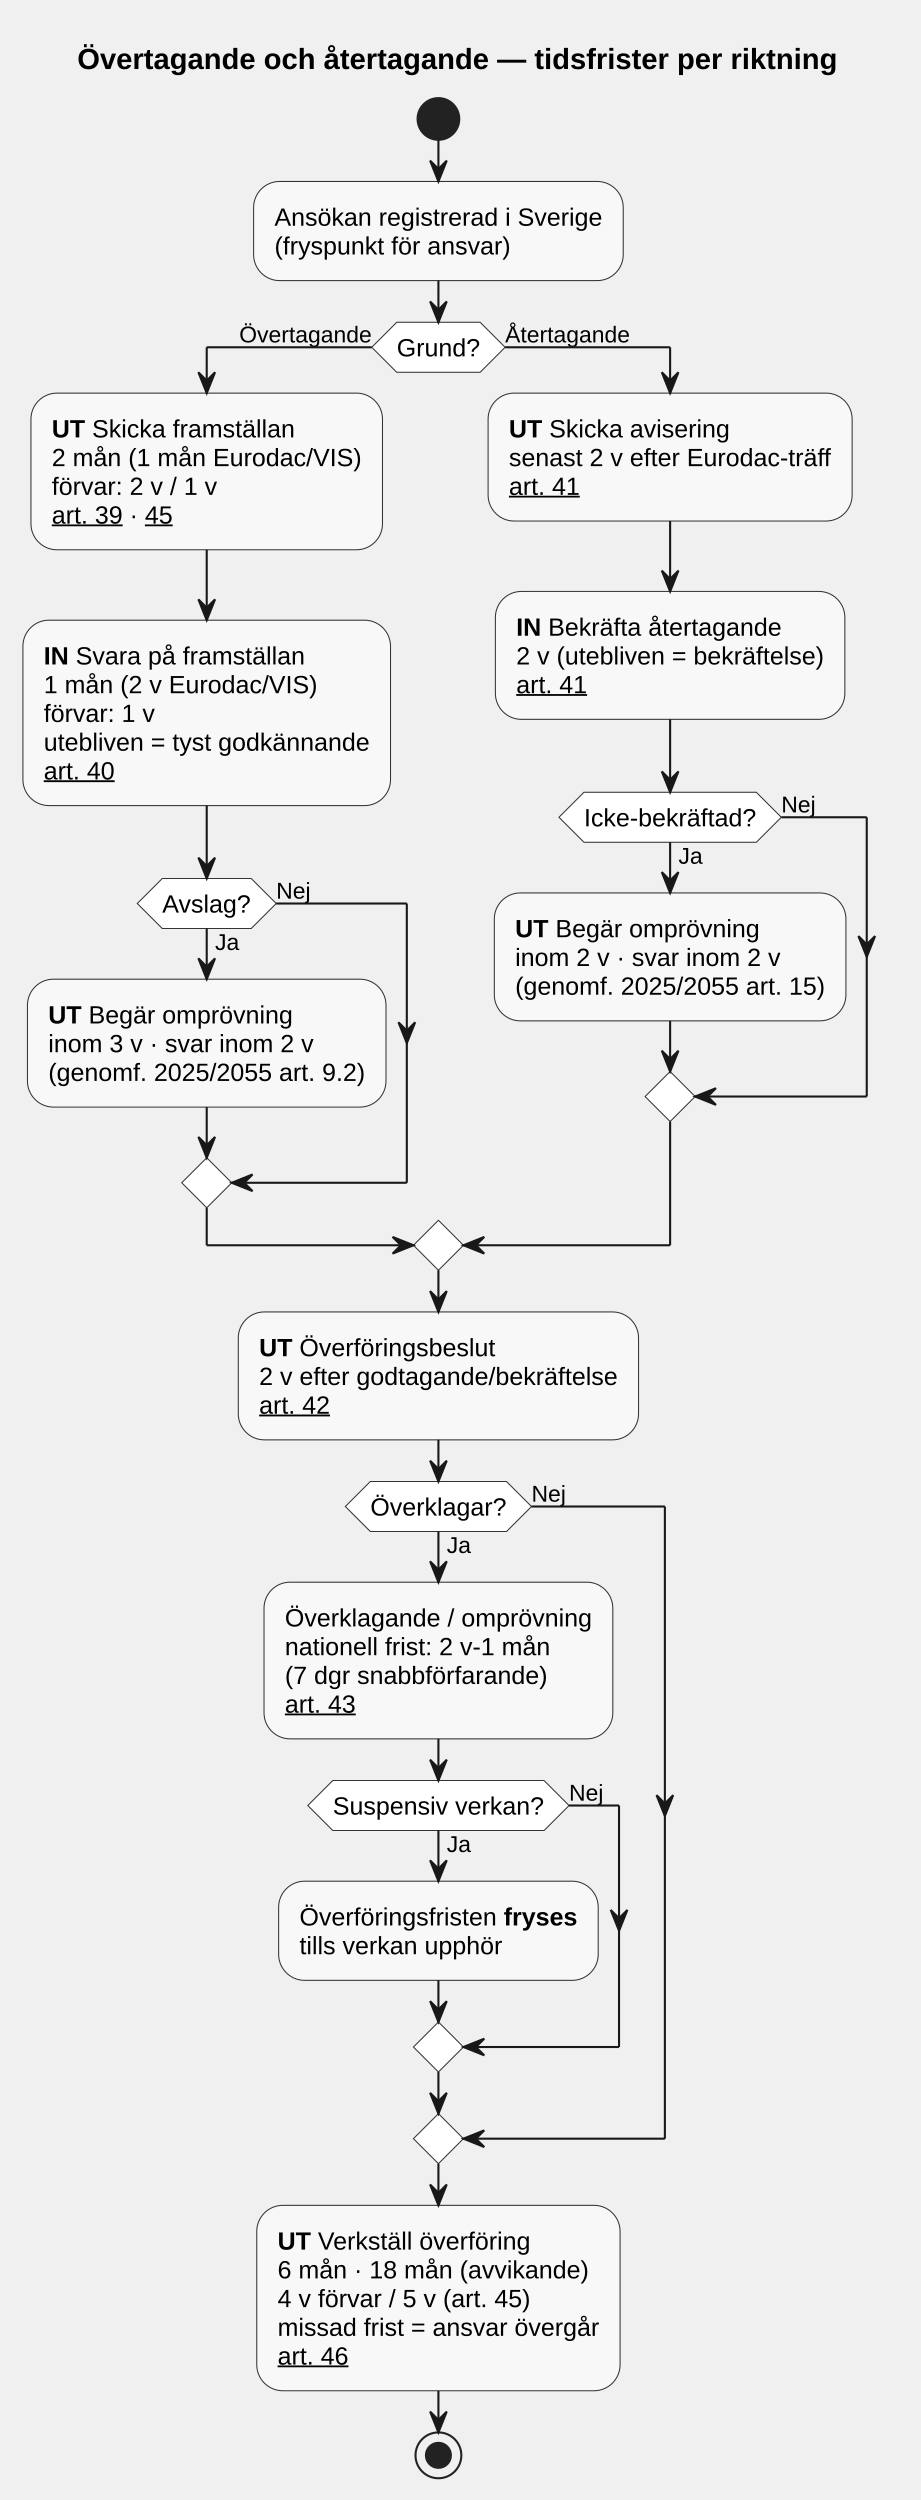
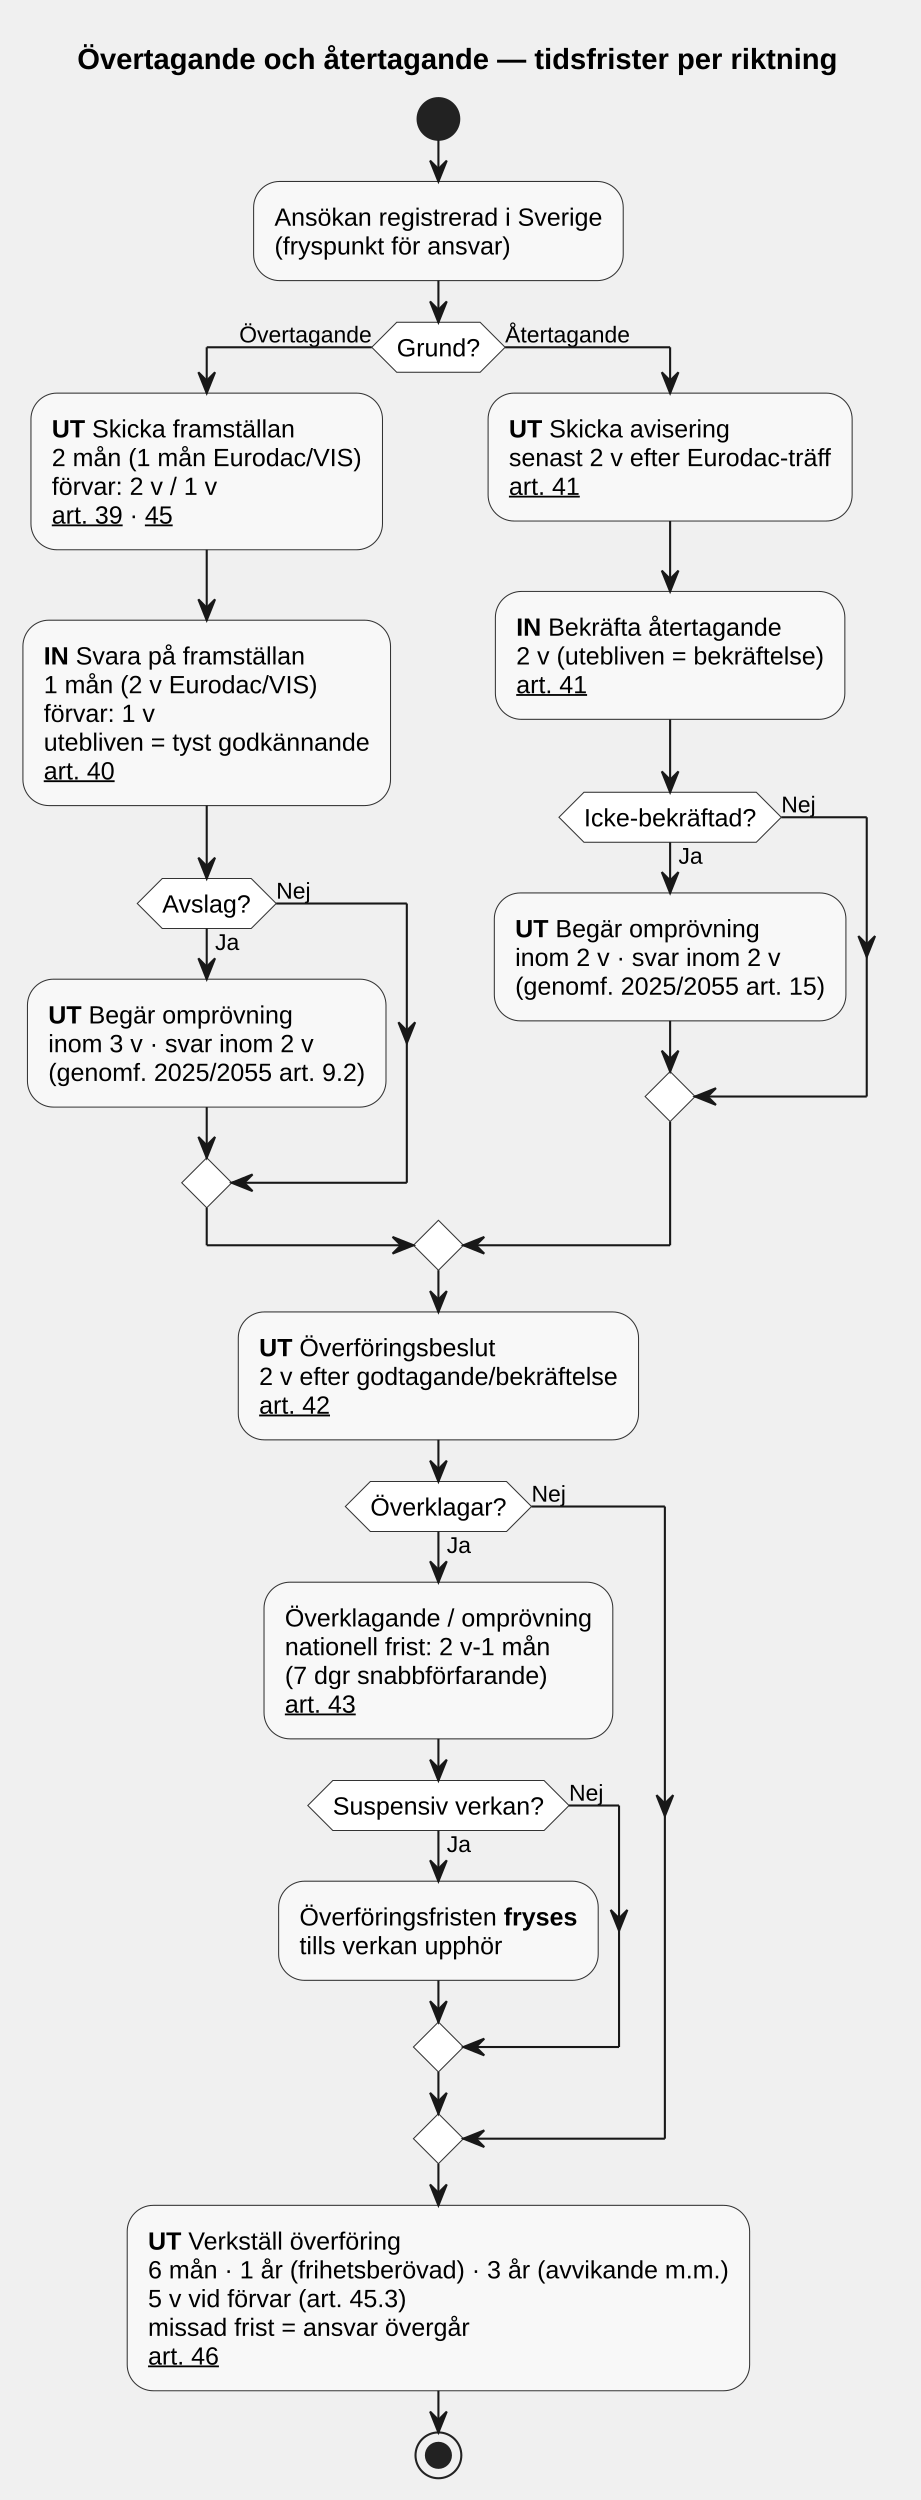
<svg xmlns="http://www.w3.org/2000/svg" xmlns:xlink="http://www.w3.org/1999/xlink" contentStyleType="text/css" data-diagram-type="ACTIVITY" height="1200px" preserveAspectRatio="none" style="width:442px;height:1200px;background:#FFFFFF;" version="1.1" viewBox="0 0 442 1200" width="442px" zoomAndPan="magnify">
  <defs />
  <g>
    <g class="title" data-source-line="17">
      <text fill="#000000" font-family="Arial" font-size="14" font-weight="bold" lengthAdjust="spacing" textLength="364.861" x="37.088" y="33.132">Övertagande och återtagande — tidsfrister per riktning</text>
    </g>
    <ellipse cx="210.441" cy="57.099" fill="#222222" rx="10" ry="10" style="stroke:#222222;stroke-width:1;" />
    <rect fill="#F8F8F8" height="47.598" rx="12.5" ry="12.5" style="stroke:#333333;stroke-width:0.5;" width="177.412" x="121.735" y="87.099" />
    <text fill="#000000" font-family="Arial" font-size="12" lengthAdjust="spacing" textLength="157.412" x="131.735" y="108.355">Ansökan registrerad i Sverige</text>
    <text fill="#000000" font-family="Arial" font-size="12" lengthAdjust="spacing" textLength="113.367" x="131.735" y="122.153">(fryspunkt för ansvar)</text>
    <polygon fill="#FFFFFF" points="190.428,154.696,230.454,154.696,242.454,166.696,230.454,178.696,190.428,178.696,178.428,166.696,190.428,154.696" style="stroke:#333333;stroke-width:0.5;" />
    <text fill="#000000" font-family="Arial" font-size="12" lengthAdjust="spacing" textLength="40.025" x="190.428" y="171.053">Grund?</text>
    <text fill="#000000" font-family="Arial" font-size="11" lengthAdjust="spacing" textLength="63.599" x="114.829" y="164.365">Övertagande</text>
    <text fill="#000000" font-family="Arial" font-size="11" lengthAdjust="spacing" textLength="59.936" x="242.454" y="164.365">Återtagande</text>
    <rect fill="#F8F8F8" height="75.195" rx="12.5" ry="12.5" style="stroke:#333333;stroke-width:0.5;" width="168.734" x="14.858" y="188.696" />
    <text fill="#000000" font-family="Arial" font-size="12" font-weight="bold" lengthAdjust="spacing" textLength="15.996" x="24.858" y="209.952">UT</text>
    <text fill="#000000" font-family="Arial" font-size="12" lengthAdjust="spacing" textLength="97.365" x="44.188" y="209.952">Skicka framställan</text>
    <text fill="#000000" font-family="Arial" font-size="12" lengthAdjust="spacing" textLength="148.734" x="24.858" y="223.751">2 mån (1 mån Eurodac/VIS)</text>
    <text fill="#000000" font-family="Arial" font-size="12" lengthAdjust="spacing" textLength="79.359" x="24.858" y="237.55">förvar: 2 v / 1 v</text>
    <a href="../articles/ammr-039.md" target="_top" title="../articles/ammr-039.md" xlink:actuate="onRequest" xlink:href="../articles/ammr-039.md" xlink:show="new" xlink:title="../articles/ammr-039.md" xlink:type="simple">
      <text fill="#000000" font-family="Arial" font-size="12" lengthAdjust="spacing" text-decoration="underline" textLength="34.02" x="24.858" y="251.349">art. 39</text>
    </a>
    <text fill="#000000" font-family="Arial" font-size="12" lengthAdjust="spacing" textLength="3.996" x="62.212" y="251.349">·</text>
    <a href="../articles/ammr-045.md" target="_top" title="../articles/ammr-045.md" xlink:actuate="onRequest" xlink:href="../articles/ammr-045.md" xlink:show="new" xlink:title="../articles/ammr-045.md" xlink:type="simple">
      <text fill="#000000" font-family="Arial" font-size="12" lengthAdjust="spacing" text-decoration="underline" textLength="13.348" x="69.542" y="251.349">45</text>
    </a>
    <rect fill="#F8F8F8" height="88.994" rx="12.5" ry="12.5" style="stroke:#333333;stroke-width:0.5;" width="176.451" x="11" y="297.69" />
    <text fill="#000000" font-family="Arial" font-size="12" font-weight="bold" lengthAdjust="spacing" textLength="12" x="21" y="318.946">IN</text>
    <text fill="#000000" font-family="Arial" font-size="12" lengthAdjust="spacing" textLength="110.051" x="36.334" y="318.946">Svara på framställan</text>
    <text fill="#000000" font-family="Arial" font-size="12" lengthAdjust="spacing" textLength="131.391" x="21" y="332.745">1 mån (2 v Eurodac/VIS)</text>
    <text fill="#000000" font-family="Arial" font-size="12" lengthAdjust="spacing" textLength="53.35" x="21" y="346.544">förvar: 1 v</text>
    <text fill="#000000" font-family="Arial" font-size="12" lengthAdjust="spacing" textLength="156.451" x="21" y="360.343">utebliven = tyst godkännande</text>
    <a href="../articles/ammr-040.md" target="_top" title="../articles/ammr-040.md" xlink:actuate="onRequest" xlink:href="../articles/ammr-040.md" xlink:show="new" xlink:title="../articles/ammr-040.md" xlink:type="simple">
      <text fill="#000000" font-family="Arial" font-size="12" lengthAdjust="spacing" text-decoration="underline" textLength="34.02" x="21" y="374.142">art. 40</text>
    </a>
    <rect fill="#F8F8F8" height="61.397" rx="12.5" ry="12.5" style="stroke:#333333;stroke-width:0.5;" width="172.098" x="13.177" y="470.009" />
    <text fill="#000000" font-family="Arial" font-size="12" font-weight="bold" lengthAdjust="spacing" textLength="15.996" x="23.177" y="491.265">UT</text>
    <text fill="#000000" font-family="Arial" font-size="12" lengthAdjust="spacing" textLength="98.057" x="42.507" y="491.265">Begär omprövning</text>
    <text fill="#000000" font-family="Arial" font-size="12" lengthAdjust="spacing" textLength="127.371" x="23.177" y="505.064">inom 3 v · svar inom 2 v</text>
    <text fill="#000000" font-family="Arial" font-size="12" lengthAdjust="spacing" textLength="152.098" x="23.177" y="518.862">(genomf. 2025/2055 art. 9.2)</text>
    <polygon fill="#FFFFFF" points="77.88,421.685,120.571,421.685,132.571,433.685,120.571,445.685,77.88,445.685,65.88,433.685,77.88,421.685" style="stroke:#333333;stroke-width:0.5;" />
    <text fill="#000000" font-family="Arial" font-size="11" lengthAdjust="spacing" textLength="11.618" x="103.226" y="456.002">Ja</text>
    <text fill="#000000" font-family="Arial" font-size="12" lengthAdjust="spacing" textLength="42.691" x="77.88" y="438.041">Avslag?</text>
    <text fill="#000000" font-family="Arial" font-size="11" lengthAdjust="spacing" textLength="16.505" x="132.571" y="431.353">Nej</text>
    <polygon fill="#FFFFFF" points="99.226,555.73,111.226,567.73,99.226,579.73,87.226,567.73,99.226,555.73" style="stroke:#333333;stroke-width:0.5;" />
    <rect fill="#F8F8F8" height="61.397" rx="12.5" ry="12.5" style="stroke:#333333;stroke-width:0.5;" width="174.74" x="234.286" y="188.696" />
    <text fill="#000000" font-family="Arial" font-size="12" font-weight="bold" lengthAdjust="spacing" textLength="15.996" x="244.286" y="209.952">UT</text>
    <text fill="#000000" font-family="Arial" font-size="12" lengthAdjust="spacing" textLength="86.701" x="263.616" y="209.952">Skicka avisering</text>
    <text fill="#000000" font-family="Arial" font-size="12" lengthAdjust="spacing" textLength="154.74" x="244.286" y="223.751">senast 2 v efter Eurodac-träff</text>
    <a href="../articles/ammr-041.md" target="_top" title="../articles/ammr-041.md" xlink:actuate="onRequest" xlink:href="../articles/ammr-041.md" xlink:show="new" xlink:title="../articles/ammr-041.md" xlink:type="simple">
      <text fill="#000000" font-family="Arial" font-size="12" lengthAdjust="spacing" text-decoration="underline" textLength="34.02" x="244.286" y="237.55">art. 41</text>
    </a>
    <rect fill="#F8F8F8" height="61.397" rx="12.5" ry="12.5" style="stroke:#333333;stroke-width:0.5;" width="167.744" x="237.784" y="283.892" />
    <text fill="#000000" font-family="Arial" font-size="12" font-weight="bold" lengthAdjust="spacing" textLength="12" x="247.784" y="305.147">IN</text>
    <text fill="#000000" font-family="Arial" font-size="12" lengthAdjust="spacing" textLength="112.078" x="263.118" y="305.147">Bekräfta återtagande</text>
    <text fill="#000000" font-family="Arial" font-size="12" lengthAdjust="spacing" textLength="147.744" x="247.784" y="318.946">2 v (utebliven = bekräftelse)</text>
    <a href="../articles/ammr-041.md" target="_top" title="../articles/ammr-041.md" xlink:actuate="onRequest" xlink:href="../articles/ammr-041.md" xlink:show="new" xlink:title="../articles/ammr-041.md" xlink:type="simple">
      <text fill="#000000" font-family="Arial" font-size="12" lengthAdjust="spacing" text-decoration="underline" textLength="34.02" x="247.784" y="332.745">art. 41</text>
    </a>
    <rect fill="#F8F8F8" height="61.397" rx="12.5" ry="12.5" style="stroke:#333333;stroke-width:0.5;" width="168.764" x="237.274" y="428.613" />
    <text fill="#000000" font-family="Arial" font-size="12" font-weight="bold" lengthAdjust="spacing" textLength="15.996" x="247.274" y="449.868">UT</text>
    <text fill="#000000" font-family="Arial" font-size="12" lengthAdjust="spacing" textLength="98.057" x="266.604" y="449.868">Begär omprövning</text>
    <text fill="#000000" font-family="Arial" font-size="12" lengthAdjust="spacing" textLength="127.371" x="247.274" y="463.667">inom 2 v · svar inom 2 v</text>
    <text fill="#000000" font-family="Arial" font-size="12" lengthAdjust="spacing" textLength="148.764" x="247.274" y="477.466">(genomf. 2025/2055 art. 15)</text>
    <polygon fill="#FFFFFF" points="280.301,380.288,363.012,380.288,375.012,392.288,363.012,404.288,280.301,404.288,268.301,392.288,280.301,380.288" style="stroke:#333333;stroke-width:0.5;" />
    <text fill="#000000" font-family="Arial" font-size="11" lengthAdjust="spacing" textLength="11.618" x="325.656" y="414.606">Ja</text>
    <text fill="#000000" font-family="Arial" font-size="12" lengthAdjust="spacing" textLength="82.711" x="280.301" y="396.644">Icke-bekräftad?</text>
    <text fill="#000000" font-family="Arial" font-size="11" lengthAdjust="spacing" textLength="16.505" x="375.012" y="389.957">Nej</text>
    <polygon fill="#FFFFFF" points="321.656,514.333,333.656,526.333,321.656,538.333,309.656,526.333,321.656,514.333" style="stroke:#333333;stroke-width:0.5;" />
    <polygon fill="#FFFFFF" points="210.441,585.73,222.441,597.73,210.441,609.73,198.441,597.73,210.441,585.73" style="stroke:#333333;stroke-width:0.5;" />
    <rect fill="#F8F8F8" height="61.397" rx="12.5" ry="12.5" style="stroke:#333333;stroke-width:0.5;" width="192.119" x="114.381" y="629.73" />
    <text fill="#000000" font-family="Arial" font-size="12" font-weight="bold" lengthAdjust="spacing" textLength="15.996" x="124.381" y="650.986">UT</text>
    <text fill="#000000" font-family="Arial" font-size="12" lengthAdjust="spacing" textLength="94.043" x="143.711" y="650.986">Överföringsbeslut</text>
    <text fill="#000000" font-family="Arial" font-size="12" lengthAdjust="spacing" textLength="172.119" x="124.381" y="664.785">2 v efter godtagande/bekräftelse</text>
    <a href="../articles/ammr-042.md" target="_top" title="../articles/ammr-042.md" xlink:actuate="onRequest" xlink:href="../articles/ammr-042.md" xlink:show="new" xlink:title="../articles/ammr-042.md" xlink:type="simple">
      <text fill="#000000" font-family="Arial" font-size="12" lengthAdjust="spacing" text-decoration="underline" textLength="34.02" x="124.381" y="678.583">art. 42</text>
    </a>
    <rect fill="#F8F8F8" height="75.195" rx="12.5" ry="12.5" style="stroke:#333333;stroke-width:0.5;" width="167.416" x="126.733" y="759.451" />
    <text fill="#000000" font-family="Arial" font-size="12" lengthAdjust="spacing" textLength="147.416" x="136.733" y="780.707">Överklagande / omprövning</text>
    <text fill="#000000" font-family="Arial" font-size="12" lengthAdjust="spacing" textLength="127.389" x="136.733" y="794.506">nationell frist: 2 v-1 mån</text>
    <text fill="#000000" font-family="Arial" font-size="12" lengthAdjust="spacing" textLength="126.076" x="136.733" y="808.304">(7 dgr snabbförfarande)</text>
    <a href="../articles/ammr-043.md" target="_top" title="../articles/ammr-043.md" xlink:actuate="onRequest" xlink:href="../articles/ammr-043.md" xlink:show="new" xlink:title="../articles/ammr-043.md" xlink:type="simple">
      <text fill="#000000" font-family="Arial" font-size="12" lengthAdjust="spacing" text-decoration="underline" textLength="34.02" x="136.733" y="822.103">art. 43</text>
    </a>
    <rect fill="#F8F8F8" height="47.598" rx="12.5" ry="12.5" style="stroke:#333333;stroke-width:0.5;" width="153.394" x="133.744" y="902.971" />
    <text fill="#000000" font-family="Arial" font-size="12" lengthAdjust="spacing" textLength="94.699" x="143.744" y="924.227">Överföringsfristen</text>
    <text fill="#000000" font-family="Arial" font-size="12" font-weight="bold" lengthAdjust="spacing" textLength="35.361" x="241.777" y="924.227">fryses</text>
    <text fill="#000000" font-family="Arial" font-size="12" lengthAdjust="spacing" textLength="97.383" x="143.744" y="938.025">tills verkan upphör</text>
    <polygon fill="#FFFFFF" points="159.746,854.646,261.136,854.646,273.136,866.646,261.136,878.646,159.746,878.646,147.746,866.646,159.746,854.646" style="stroke:#333333;stroke-width:0.5;" />
    <text fill="#000000" font-family="Arial" font-size="11" lengthAdjust="spacing" textLength="11.618" x="214.441" y="888.964">Ja</text>
    <text fill="#000000" font-family="Arial" font-size="12" lengthAdjust="spacing" textLength="101.391" x="159.746" y="871.003">Suspensiv verkan?</text>
    <text fill="#000000" font-family="Arial" font-size="11" lengthAdjust="spacing" textLength="16.505" x="273.136" y="864.315">Nej</text>
    <polygon fill="#FFFFFF" points="210.441,970.568,222.441,982.568,210.441,994.568,198.441,982.568,210.441,970.568" style="stroke:#333333;stroke-width:0.5;" />
    <polygon fill="#FFFFFF" points="177.76,711.126,243.122,711.126,255.122,723.126,243.122,735.126,177.76,735.126,165.76,723.126,177.76,711.126" style="stroke:#333333;stroke-width:0.5;" />
    <text fill="#000000" font-family="Arial" font-size="11" lengthAdjust="spacing" textLength="11.618" x="214.441" y="745.444">Ja</text>
    <text fill="#000000" font-family="Arial" font-size="12" lengthAdjust="spacing" textLength="65.361" x="177.76" y="727.483">Överklagar?</text>
    <text fill="#000000" font-family="Arial" font-size="11" lengthAdjust="spacing" textLength="16.505" x="255.122" y="720.795">Nej</text>
    <polygon fill="#FFFFFF" points="210.441,1014.568,222.441,1026.568,210.441,1038.568,198.441,1026.568,210.441,1014.568" style="stroke:#333333;stroke-width:0.5;" />
-     <rect fill="#F8F8F8" height="88.994" rx="12.5" ry="12.5" style="stroke:#333333;stroke-width:0.5;" width="174.389" x="123.247" y="1058.568" />
-     <text fill="#000000" font-family="Arial" font-size="12" font-weight="bold" lengthAdjust="spacing" textLength="15.996" x="133.247" y="1079.824">UT</text>
-     <text fill="#000000" font-family="Arial" font-size="12" lengthAdjust="spacing" textLength="102.709" x="152.577" y="1079.824">Verkställ överföring</text>
-     <text fill="#000000" font-family="Arial" font-size="12" lengthAdjust="spacing" textLength="149.402" x="133.247" y="1093.623">6 mån · 18 mån (avvikande)</text>
-     <text fill="#000000" font-family="Arial" font-size="12" lengthAdjust="spacing" textLength="121.371" x="133.247" y="1107.422">4 v förvar / 5 v (art. 45)</text>
-     <text fill="#000000" font-family="Arial" font-size="12" lengthAdjust="spacing" textLength="154.389" x="133.247" y="1121.221">missad frist = ansvar övergår</text>
+     <rect fill="#F8F8F8" height="88.994" rx="12.5" ry="12.5" style="stroke:#333333;stroke-width:0.5;" width="298.76" x="61.061" y="1058.568" />
+     <text fill="#000000" font-family="Arial" font-size="12" font-weight="bold" lengthAdjust="spacing" textLength="15.996" x="71.061" y="1079.824">UT</text>
+     <text fill="#000000" font-family="Arial" font-size="12" lengthAdjust="spacing" textLength="102.709" x="90.391" y="1079.824">Verkställ överföring</text>
+     <text fill="#000000" font-family="Arial" font-size="12" lengthAdjust="spacing" textLength="278.76" x="71.061" y="1093.623">6 mån · 1 år (frihetsberövad) · 3 år (avvikande m.m.)</text>
+     <text fill="#000000" font-family="Arial" font-size="12" lengthAdjust="spacing" textLength="124.043" x="71.061" y="1107.422">5 v vid förvar (art. 45.3)</text>
+     <text fill="#000000" font-family="Arial" font-size="12" lengthAdjust="spacing" textLength="154.389" x="71.061" y="1121.221">missad frist = ansvar övergår</text>
    <a href="../articles/ammr-046.md" target="_top" title="../articles/ammr-046.md" xlink:actuate="onRequest" xlink:href="../articles/ammr-046.md" xlink:show="new" xlink:title="../articles/ammr-046.md" xlink:type="simple">
-       <text fill="#000000" font-family="Arial" font-size="12" lengthAdjust="spacing" text-decoration="underline" textLength="34.02" x="133.247" y="1135.02">art. 46</text>
+       <text fill="#000000" font-family="Arial" font-size="12" lengthAdjust="spacing" text-decoration="underline" textLength="34.02" x="71.061" y="1135.02">art. 46</text>
    </a>
    <ellipse cx="210.441" cy="1178.562" fill="none" rx="11" ry="11" style="stroke:#222222;stroke-width:1;" />
    <ellipse cx="210.441" cy="1178.562" fill="#222222" rx="6" ry="6" style="stroke:#222222;stroke-width:1;" />
    <line style="stroke:#181818;stroke-width:1;" x1="210.441" x2="210.441" y1="67.099" y2="87.099" />
    <polygon fill="#181818" points="206.441,77.099,210.441,87.099,214.441,77.099,210.441,81.099" style="stroke:#181818;stroke-width:1;" />
    <line style="stroke:#181818;stroke-width:1;" x1="99.226" x2="99.226" y1="263.892" y2="297.69" />
    <polygon fill="#181818" points="95.226,287.69,99.226,297.69,103.226,287.69,99.226,291.69" style="stroke:#181818;stroke-width:1;" />
    <line style="stroke:#181818;stroke-width:1;" x1="99.226" x2="99.226" y1="445.685" y2="470.009" />
    <polygon fill="#181818" points="95.226,460.009,99.226,470.009,103.226,460.009,99.226,464.009" style="stroke:#181818;stroke-width:1;" />
    <line style="stroke:#181818;stroke-width:1;" x1="132.571" x2="195.274" y1="433.685" y2="433.685" />
    <polygon fill="#181818" points="191.274,490.707,195.274,500.707,199.274,490.707,195.274,494.707" style="stroke:#181818;stroke-width:1;" />
    <line style="stroke:#181818;stroke-width:1;" x1="195.274" x2="195.274" y1="433.685" y2="567.73" />
    <line style="stroke:#181818;stroke-width:1;" x1="195.274" x2="111.226" y1="567.73" y2="567.73" />
    <polygon fill="#181818" points="121.226,563.73,111.226,567.73,121.226,571.73,117.226,567.73" style="stroke:#181818;stroke-width:1;" />
    <line style="stroke:#181818;stroke-width:1;" x1="99.226" x2="99.226" y1="531.405" y2="555.73" />
    <polygon fill="#181818" points="95.226,545.73,99.226,555.73,103.226,545.73,99.226,549.73" style="stroke:#181818;stroke-width:1;" />
    <line style="stroke:#181818;stroke-width:1;" x1="99.226" x2="99.226" y1="386.685" y2="421.685" />
    <polygon fill="#181818" points="95.226,411.685,99.226,421.685,103.226,411.685,99.226,415.685" style="stroke:#181818;stroke-width:1;" />
    <line style="stroke:#181818;stroke-width:1;" x1="321.656" x2="321.656" y1="250.093" y2="283.892" />
    <polygon fill="#181818" points="317.656,273.892,321.656,283.892,325.656,273.892,321.656,277.892" style="stroke:#181818;stroke-width:1;" />
    <line style="stroke:#181818;stroke-width:1;" x1="321.656" x2="321.656" y1="404.288" y2="428.613" />
    <polygon fill="#181818" points="317.656,418.613,321.656,428.613,325.656,418.613,321.656,422.613" style="stroke:#181818;stroke-width:1;" />
    <line style="stroke:#181818;stroke-width:1;" x1="375.012" x2="416.038" y1="392.288" y2="392.288" />
    <polygon fill="#181818" points="412.038,449.311,416.038,459.311,420.038,449.311,416.038,453.311" style="stroke:#181818;stroke-width:1;" />
    <line style="stroke:#181818;stroke-width:1;" x1="416.038" x2="416.038" y1="392.288" y2="526.333" />
    <line style="stroke:#181818;stroke-width:1;" x1="416.038" x2="333.656" y1="526.333" y2="526.333" />
    <polygon fill="#181818" points="343.656,522.333,333.656,526.333,343.656,530.333,339.656,526.333" style="stroke:#181818;stroke-width:1;" />
    <line style="stroke:#181818;stroke-width:1;" x1="321.656" x2="321.656" y1="490.009" y2="514.333" />
    <polygon fill="#181818" points="317.656,504.334,321.656,514.333,325.656,504.334,321.656,508.334" style="stroke:#181818;stroke-width:1;" />
    <line style="stroke:#181818;stroke-width:1;" x1="321.656" x2="321.656" y1="345.288" y2="380.288" />
    <polygon fill="#181818" points="317.656,370.288,321.656,380.288,325.656,370.288,321.656,374.288" style="stroke:#181818;stroke-width:1;" />
    <line style="stroke:#181818;stroke-width:1;" x1="178.428" x2="99.226" y1="166.696" y2="166.696" />
    <line style="stroke:#181818;stroke-width:1;" x1="99.226" x2="99.226" y1="166.696" y2="188.696" />
    <polygon fill="#181818" points="95.226,178.696,99.226,188.696,103.226,178.696,99.226,182.696" style="stroke:#181818;stroke-width:1;" />
    <line style="stroke:#181818;stroke-width:1;" x1="242.454" x2="321.656" y1="166.696" y2="166.696" />
    <line style="stroke:#181818;stroke-width:1;" x1="321.656" x2="321.656" y1="166.696" y2="188.696" />
    <polygon fill="#181818" points="317.656,178.696,321.656,188.696,325.656,178.696,321.656,182.696" style="stroke:#181818;stroke-width:1;" />
    <line style="stroke:#181818;stroke-width:1;" x1="99.226" x2="99.226" y1="579.73" y2="597.73" />
    <line style="stroke:#181818;stroke-width:1;" x1="99.226" x2="198.441" y1="597.73" y2="597.73" />
    <polygon fill="#181818" points="188.441,593.73,198.441,597.73,188.441,601.73,192.441,597.73" style="stroke:#181818;stroke-width:1;" />
    <line style="stroke:#181818;stroke-width:1;" x1="321.656" x2="321.656" y1="538.333" y2="597.73" />
    <line style="stroke:#181818;stroke-width:1;" x1="321.656" x2="222.441" y1="597.73" y2="597.73" />
    <polygon fill="#181818" points="232.441,593.73,222.441,597.73,232.441,601.73,228.441,597.73" style="stroke:#181818;stroke-width:1;" />
    <line style="stroke:#181818;stroke-width:1;" x1="210.441" x2="210.441" y1="134.696" y2="154.696" />
    <polygon fill="#181818" points="206.441,144.696,210.441,154.696,214.441,144.696,210.441,148.696" style="stroke:#181818;stroke-width:1;" />
    <line style="stroke:#181818;stroke-width:1;" x1="210.441" x2="210.441" y1="609.73" y2="629.73" />
    <polygon fill="#181818" points="206.441,619.73,210.441,629.73,214.441,619.73,210.441,623.73" style="stroke:#181818;stroke-width:1;" />
    <line style="stroke:#181818;stroke-width:1;" x1="210.441" x2="210.441" y1="878.646" y2="902.971" />
    <polygon fill="#181818" points="206.441,892.971,210.441,902.971,214.441,892.971,210.441,896.971" style="stroke:#181818;stroke-width:1;" />
    <line style="stroke:#181818;stroke-width:1;" x1="273.136" x2="297.138" y1="866.646" y2="866.646" />
    <polygon fill="#181818" points="293.138,916.769,297.138,926.769,301.138,916.769,297.138,920.769" style="stroke:#181818;stroke-width:1;" />
    <line style="stroke:#181818;stroke-width:1;" x1="297.138" x2="297.138" y1="866.646" y2="982.568" />
    <line style="stroke:#181818;stroke-width:1;" x1="297.138" x2="222.441" y1="982.568" y2="982.568" />
    <polygon fill="#181818" points="232.441,978.568,222.441,982.568,232.441,986.568,228.441,982.568" style="stroke:#181818;stroke-width:1;" />
    <line style="stroke:#181818;stroke-width:1;" x1="210.441" x2="210.441" y1="950.568" y2="970.568" />
    <polygon fill="#181818" points="206.441,960.568,210.441,970.568,214.441,960.568,210.441,964.568" style="stroke:#181818;stroke-width:1;" />
    <line style="stroke:#181818;stroke-width:1;" x1="210.441" x2="210.441" y1="834.646" y2="854.646" />
    <polygon fill="#181818" points="206.441,844.646,210.441,854.646,214.441,844.646,210.441,848.646" style="stroke:#181818;stroke-width:1;" />
    <line style="stroke:#181818;stroke-width:1;" x1="210.441" x2="210.441" y1="735.126" y2="759.451" />
    <polygon fill="#181818" points="206.441,749.451,210.441,759.451,214.441,749.451,210.441,753.451" style="stroke:#181818;stroke-width:1;" />
    <line style="stroke:#181818;stroke-width:1;" x1="255.122" x2="319.138" y1="723.126" y2="723.126" />
    <polygon fill="#181818" points="315.138,861.672,319.138,871.672,323.138,861.672,319.138,865.672" style="stroke:#181818;stroke-width:1;" />
    <line style="stroke:#181818;stroke-width:1;" x1="319.138" x2="319.138" y1="723.126" y2="1026.568" />
    <line style="stroke:#181818;stroke-width:1;" x1="319.138" x2="222.441" y1="1026.568" y2="1026.568" />
    <polygon fill="#181818" points="232.441,1022.568,222.441,1026.568,232.441,1030.568,228.441,1026.568" style="stroke:#181818;stroke-width:1;" />
    <line style="stroke:#181818;stroke-width:1;" x1="210.441" x2="210.441" y1="994.568" y2="1014.568" />
    <polygon fill="#181818" points="206.441,1004.568,210.441,1014.568,214.441,1004.568,210.441,1008.568" style="stroke:#181818;stroke-width:1;" />
    <line style="stroke:#181818;stroke-width:1;" x1="210.441" x2="210.441" y1="691.126" y2="711.126" />
    <polygon fill="#181818" points="206.441,701.126,210.441,711.126,214.441,701.126,210.441,705.126" style="stroke:#181818;stroke-width:1;" />
    <line style="stroke:#181818;stroke-width:1;" x1="210.441" x2="210.441" y1="1038.568" y2="1058.568" />
    <polygon fill="#181818" points="206.441,1048.568,210.441,1058.568,214.441,1048.568,210.441,1052.568" style="stroke:#181818;stroke-width:1;" />
    <line style="stroke:#181818;stroke-width:1;" x1="210.441" x2="210.441" y1="1147.562" y2="1167.562" />
    <polygon fill="#181818" points="206.441,1157.562,210.441,1167.562,214.441,1157.562,210.441,1161.562" style="stroke:#181818;stroke-width:1;" />
  </g>
</svg>
